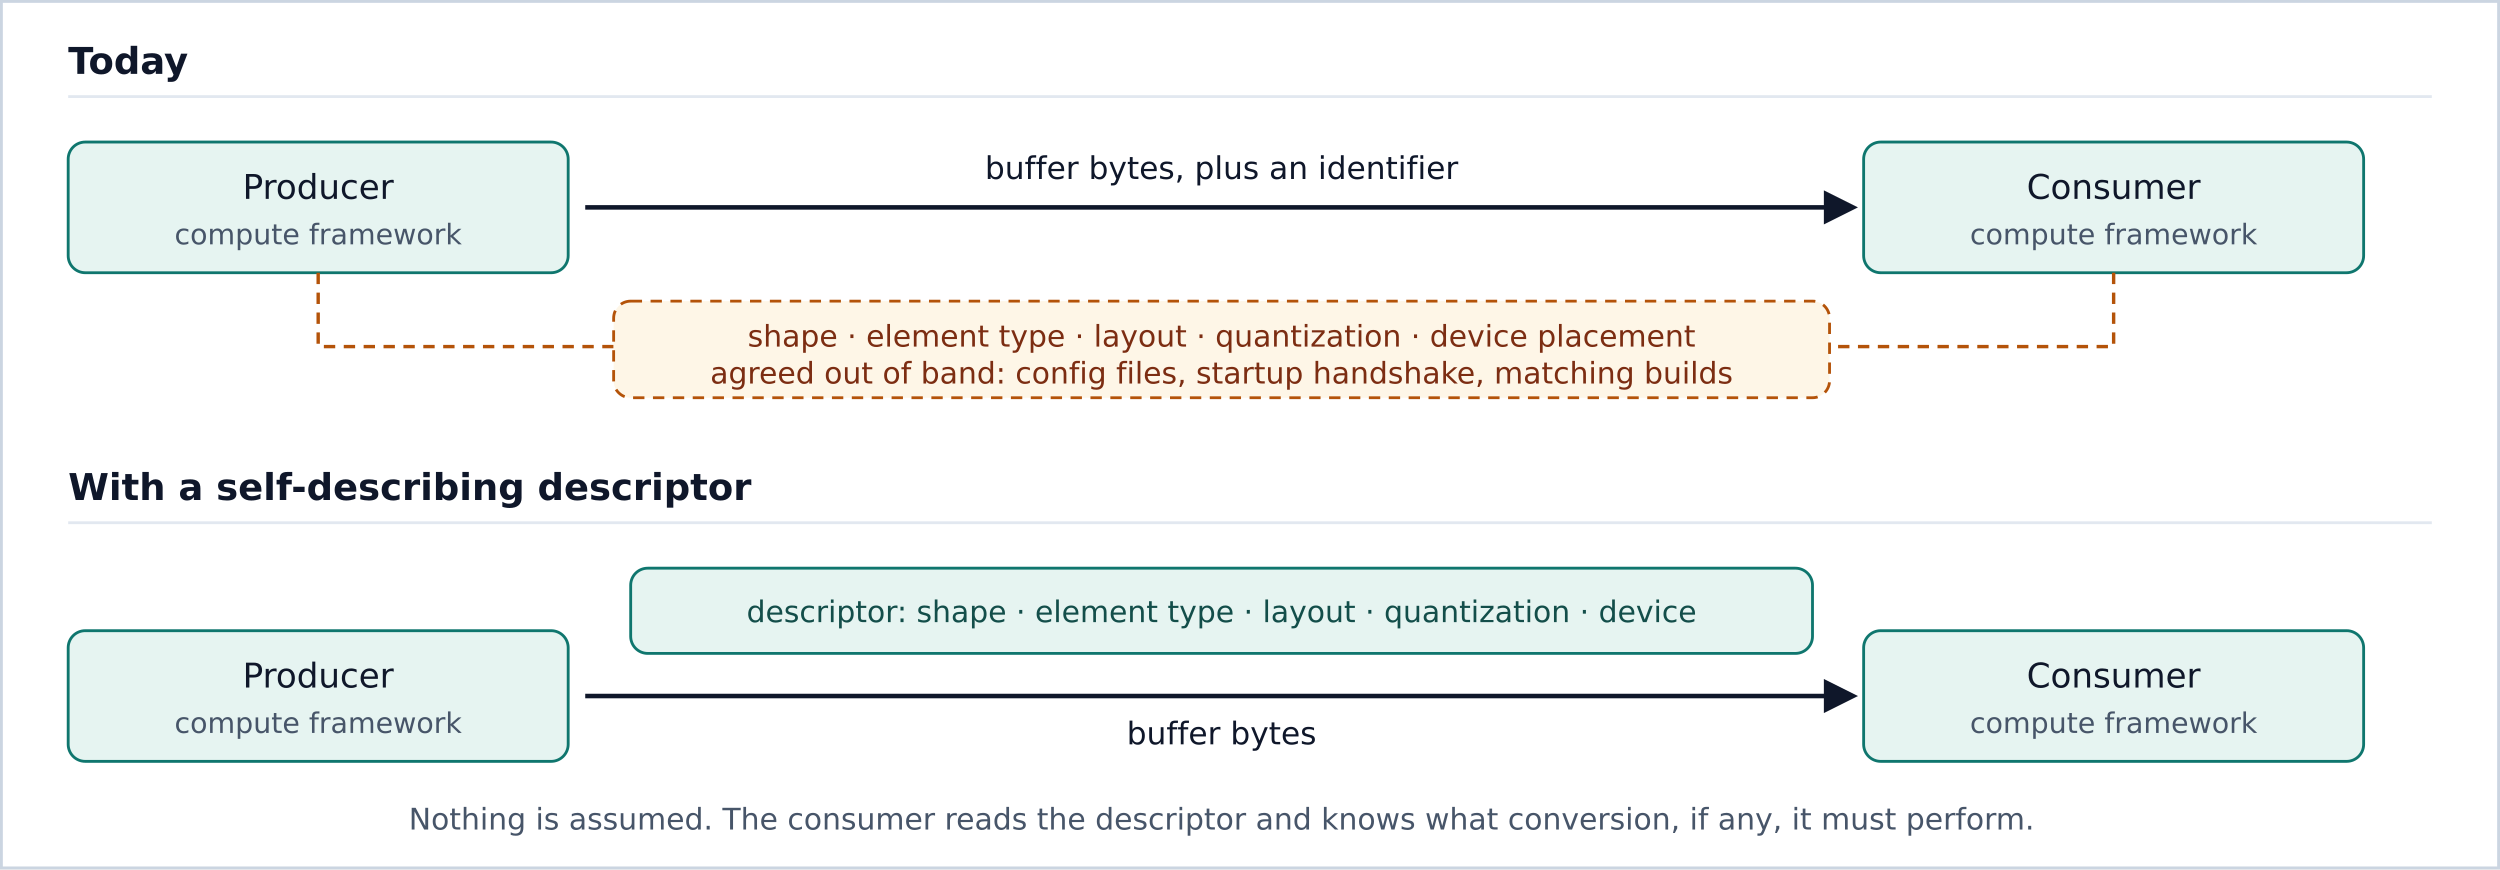
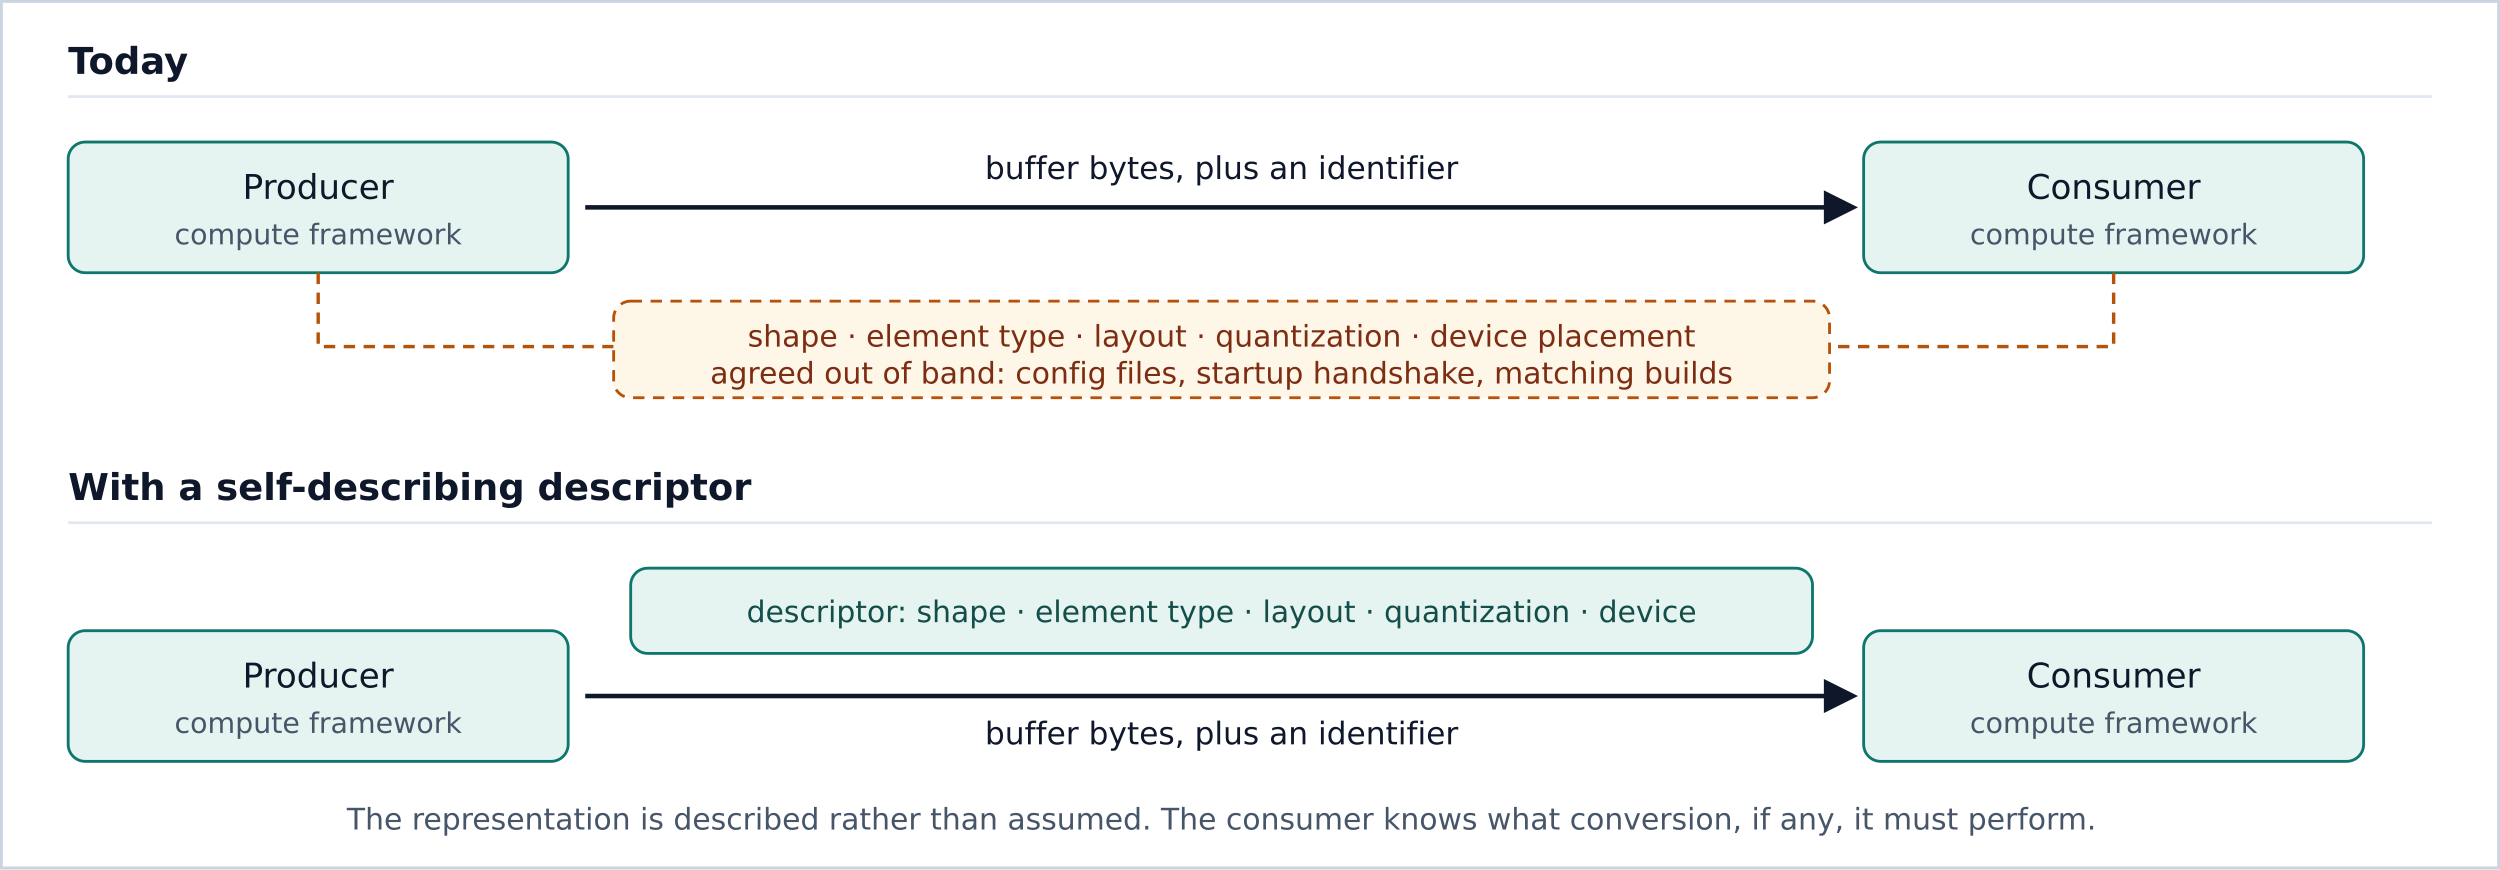
<svg xmlns="http://www.w3.org/2000/svg" viewBox="0 0 880 306" width="880" height="306" role="img" aria-label="Today a producer sends only buffer bytes and the description is agreed out of band; with a self-describing descriptor the description travels with the bytes.">
  <rect x="0.5" y="0.5" width="879" height="305" fill="#ffffff" stroke="#cbd5e1" />
  <text x="24" y="26" font-family="DejaVu Sans, Helvetica, sans-serif" font-size="13" font-weight="bold" fill="#0f172a">Today</text>
  <line x1="24" y1="34" x2="856" y2="34" stroke="#e2e8f0" />
  <rect x="24" y="50" width="176" height="46" rx="6" fill="#e6f4f1" stroke="#0f766e" />
  <text x="112" y="70" font-family="DejaVu Sans, Helvetica, sans-serif" font-size="12" text-anchor="middle" fill="#0f172a">Producer</text>
  <text x="112" y="86" font-family="DejaVu Sans, Helvetica, sans-serif" font-size="10" text-anchor="middle" fill="#475569">compute framework</text>
  <line x1="206" y1="73" x2="644" y2="73" stroke="#0f172a" stroke-width="1.6" />
  <polygon points="654,73 642,67 642,79" fill="#0f172a" />
  <text x="430" y="63" font-family="DejaVu Sans, Helvetica, sans-serif" font-size="11" text-anchor="middle" fill="#0f172a">buffer bytes, plus an identifier</text>
  <rect x="656" y="50" width="176" height="46" rx="6" fill="#e6f4f1" stroke="#0f766e" />
  <text x="744" y="70" font-family="DejaVu Sans, Helvetica, sans-serif" font-size="12" text-anchor="middle" fill="#0f172a">Consumer</text>
  <text x="744" y="86" font-family="DejaVu Sans, Helvetica, sans-serif" font-size="10" text-anchor="middle" fill="#475569">compute framework</text>
  <path d="M112 96 L112 122 L216 122" fill="none" stroke="#b45309" stroke-width="1.2" stroke-dasharray="4 3" />
  <path d="M744 96 L744 122 L644 122" fill="none" stroke="#b45309" stroke-width="1.2" stroke-dasharray="4 3" />
  <rect x="216" y="106" width="428" height="34" rx="6" fill="#fef6e7" stroke="#b45309" stroke-dasharray="4 3" />
  <text x="430" y="122" font-family="DejaVu Sans, Helvetica, sans-serif" font-size="10.5" text-anchor="middle" fill="#7c2d12">shape · element type · layout · quantization · device placement</text>
  <text x="430" y="135" font-family="DejaVu Sans, Helvetica, sans-serif" font-size="10.5" text-anchor="middle" fill="#7c2d12">agreed out of band: config files, startup handshake, matching builds</text>
  <text x="24" y="176" font-family="DejaVu Sans, Helvetica, sans-serif" font-size="13" font-weight="bold" fill="#0f172a">With a self-describing descriptor</text>
  <line x1="24" y1="184" x2="856" y2="184" stroke="#e2e8f0" />
  <rect x="24" y="222" width="176" height="46" rx="6" fill="#e6f4f1" stroke="#0f766e" />
  <text x="112" y="242" font-family="DejaVu Sans, Helvetica, sans-serif" font-size="12" text-anchor="middle" fill="#0f172a">Producer</text>
  <text x="112" y="258" font-family="DejaVu Sans, Helvetica, sans-serif" font-size="10" text-anchor="middle" fill="#475569">compute framework</text>
  <line x1="206" y1="245" x2="644" y2="245" stroke="#0f172a" stroke-width="1.6" />
  <polygon points="654,245 642,239 642,251" fill="#0f172a" />
  <rect x="222" y="200" width="416" height="30" rx="6" fill="#e6f4f1" stroke="#0f766e" />
  <text x="430" y="219" font-family="DejaVu Sans, Helvetica, sans-serif" font-size="10.5" text-anchor="middle" fill="#134e4a">descriptor: shape · element type · layout · quantization · device</text>
-   <text x="430" y="262" font-family="DejaVu Sans, Helvetica, sans-serif" font-size="11" text-anchor="middle" fill="#0f172a">buffer bytes</text>
+   <text x="430" y="262" font-family="DejaVu Sans, Helvetica, sans-serif" font-size="11" text-anchor="middle" fill="#0f172a">buffer bytes, plus an identifier</text>
  <rect x="656" y="222" width="176" height="46" rx="6" fill="#e6f4f1" stroke="#0f766e" />
  <text x="744" y="242" font-family="DejaVu Sans, Helvetica, sans-serif" font-size="12" text-anchor="middle" fill="#0f172a">Consumer</text>
  <text x="744" y="258" font-family="DejaVu Sans, Helvetica, sans-serif" font-size="10" text-anchor="middle" fill="#475569">compute framework</text>
-   <text x="430" y="292" font-family="DejaVu Sans, Helvetica, sans-serif" font-size="10.5" text-anchor="middle" fill="#475569">Nothing is assumed. The consumer reads the descriptor and knows what conversion, if any, it must perform.</text>
+   <text x="430" y="292" font-family="DejaVu Sans, Helvetica, sans-serif" font-size="10.5" text-anchor="middle" fill="#475569">The representation is described rather than assumed. The consumer knows what conversion, if any, it must perform.</text>
</svg>
